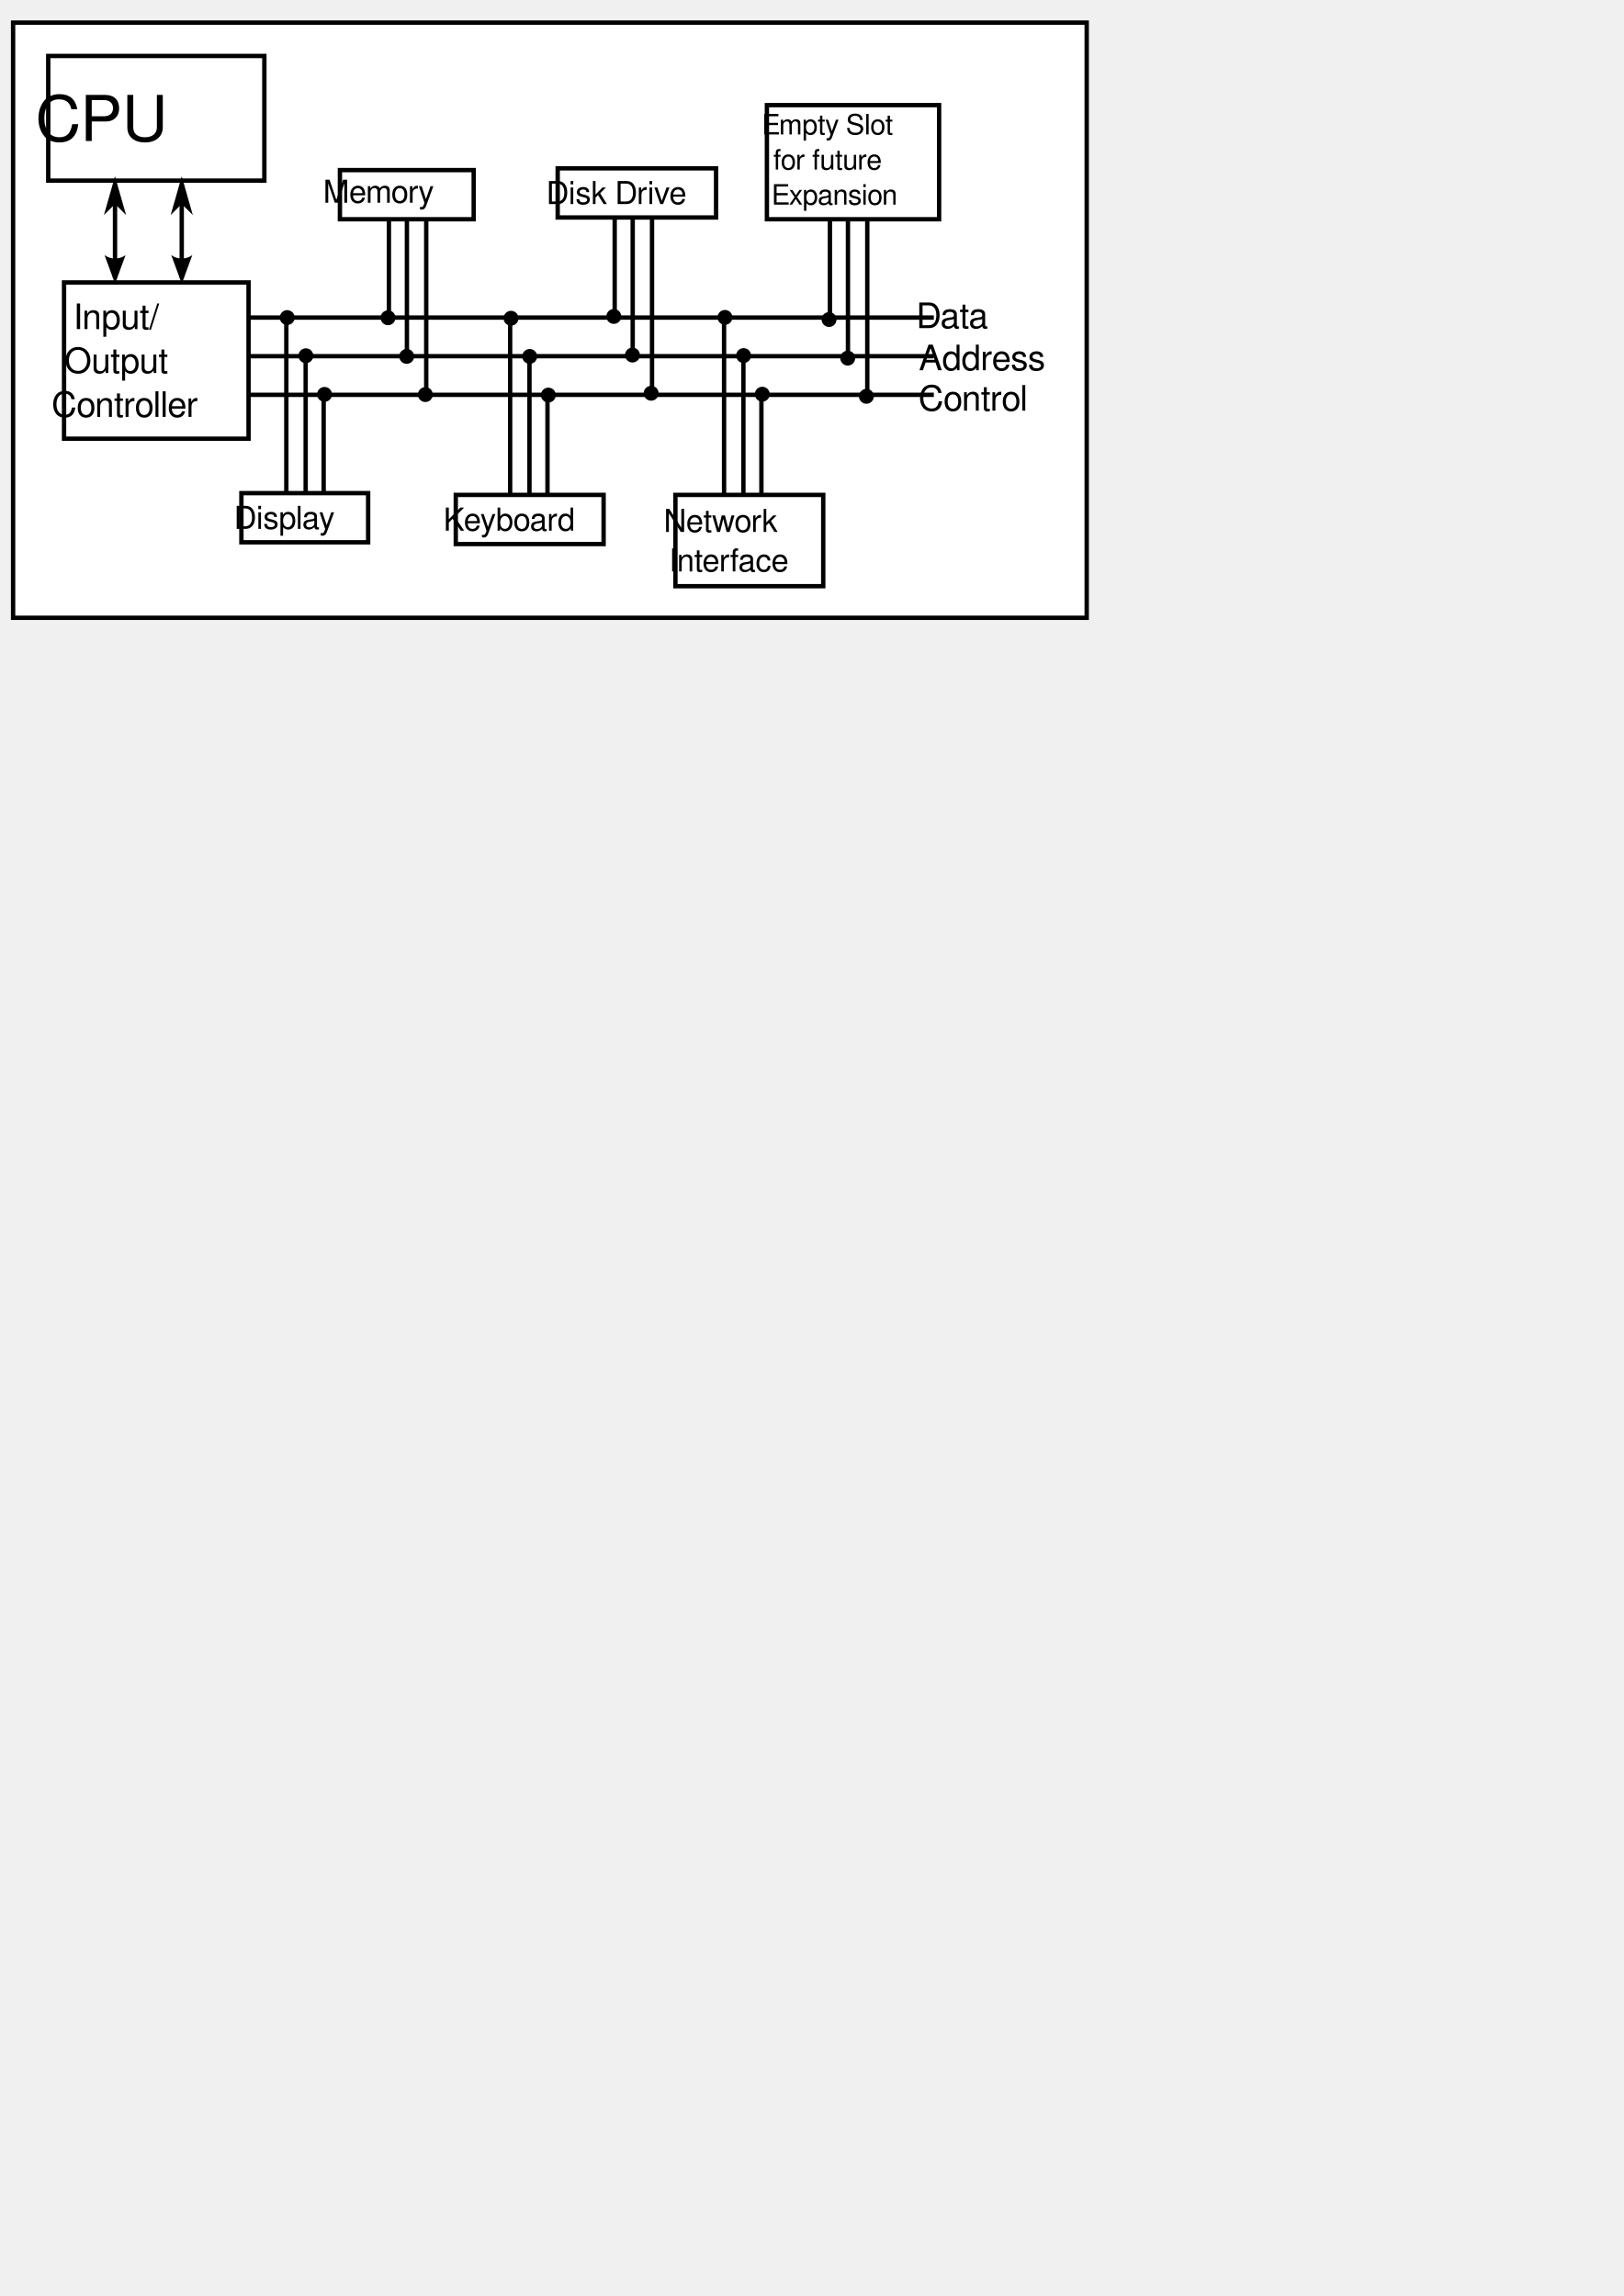
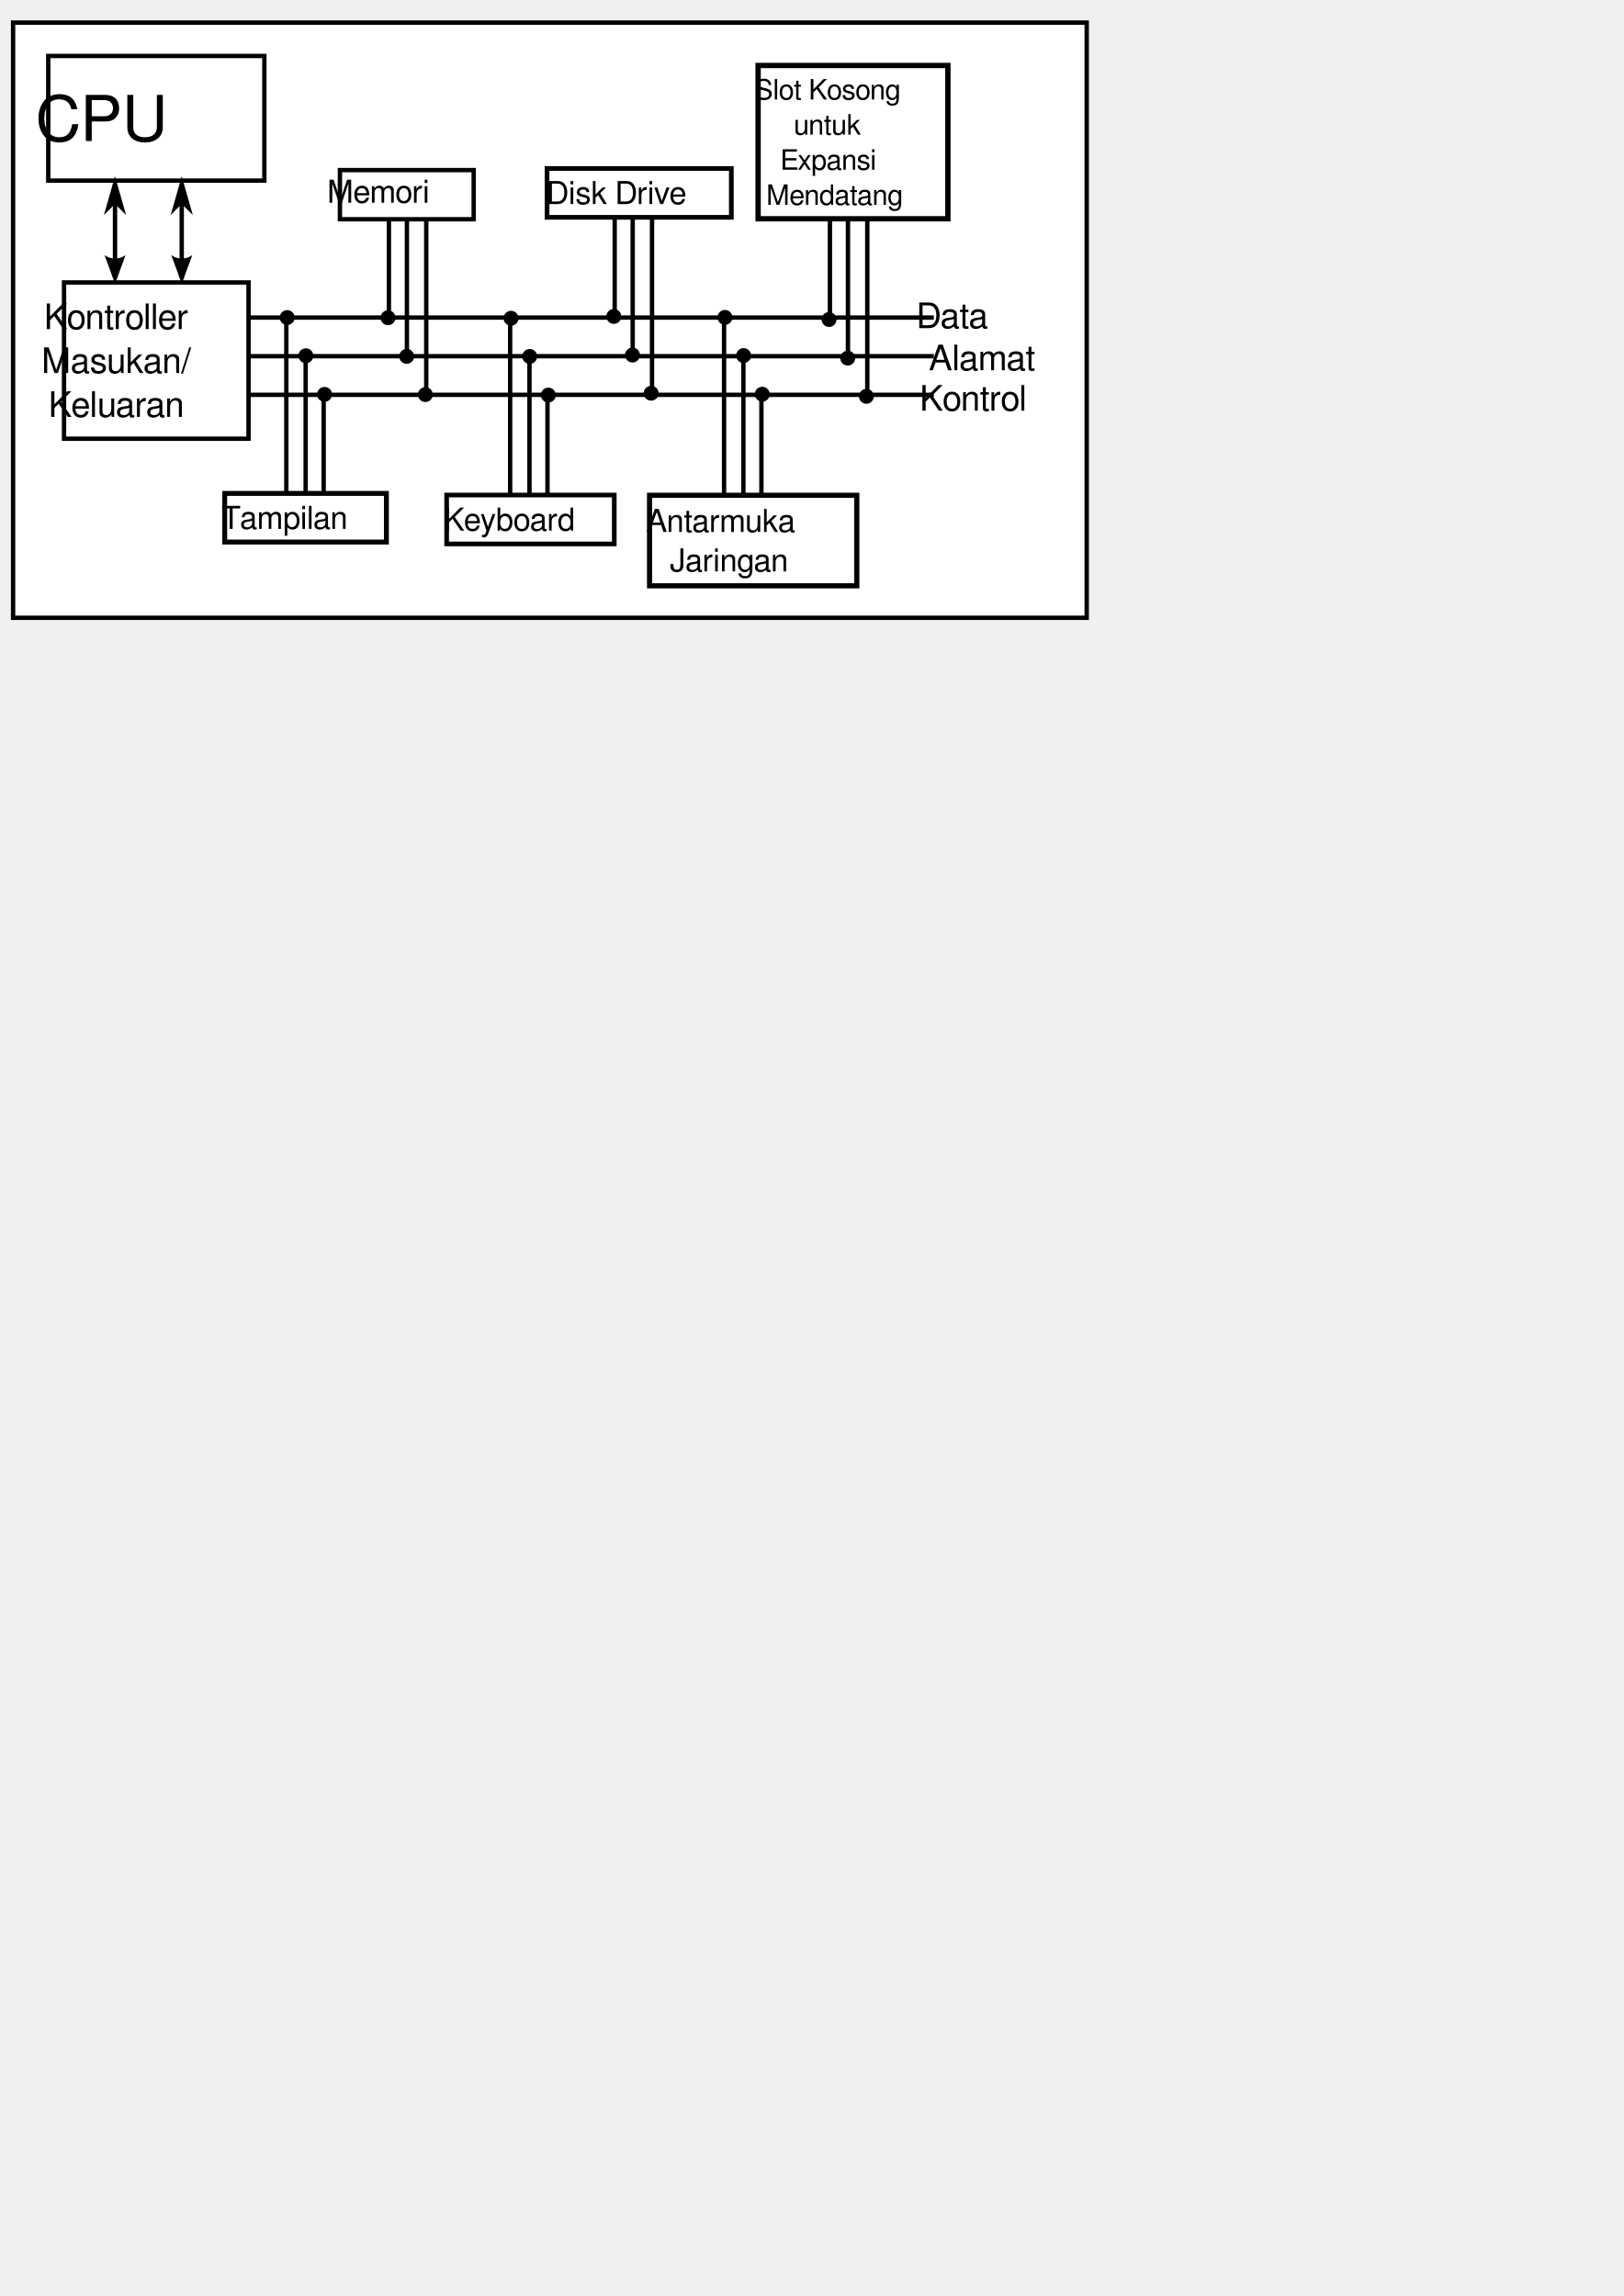
<svg xmlns="http://www.w3.org/2000/svg" width="744.094" height="1052.362" id="svg2" version="1.1">
  <defs id="defs4">
    <marker orient="auto" refY="0.0" refX="0.0" id="Arrow2Mend" style="overflow:visible;">
      <path id="path3860" style="fill-rule:evenodd;stroke-width:0.625;stroke-linejoin:round;" d="M 8.719,4.034 L -2.207,0.016 L 8.719,-4.002 C 6.973,-1.63 6.983,1.616 8.719,4.034 z " transform="scale(0.6) rotate(180) translate(0,0)" />
    </marker>
    <marker orient="auto" refY="0.0" refX="0.0" id="Arrow1Mstart" style="overflow:visible">
      <path id="path3839" d="M 0.0,0.0 L 5.0,-5.0 L -12.5,0.0 L 5.0,5.0 L 0.0,0.0 z " style="fill-rule:evenodd;stroke:#000000;stroke-width:1.0pt" transform="scale(0.4) translate(10,0)" />
    </marker>
    <marker orient="auto" refY="0" refX="0" id="Arrow1Mstart-2" style="overflow:visible">
      <path id="path3839-3" d="M 0,0 5,-5 -12.5,0 5,5 0,0 z" style="fill-rule:evenodd;stroke:#000000;stroke-width:1pt" transform="matrix(0.4,0,0,0.4,4,0)" />
    </marker>
    <marker orient="auto" refY="0" refX="0" id="Arrow2Mend-0" style="overflow:visible">
      <path id="path3860-5" style="fill-rule:evenodd;stroke-width:0.625;stroke-linejoin:round" d="M 8.719,4.034 -2.207,0.016 8.719,-4.002 c -1.745,2.372 -1.735,5.617 -6e-7,8.035 z" transform="scale(-0.6,-0.6)" />
    </marker>
  </defs>
  <g id="layer1">
    <rect style="fill:#ffffff;fill-opacity:1;stroke:#000000;stroke-width:2;stroke-miterlimit:4;stroke-opacity:1;stroke-dasharray:none;stroke-dashoffset:0" id="rect5306" width="492" height="272.803" x="6" y="10.362" />
    <g id="g3795" transform="matrix(0.8052373,0,0,0.8047275,1.168576,-10.85219)">
      <text id="text2985" y="93.786" x="88.034" style="font-size:36px;font-style:normal;font-variant:normal;font-weight:normal;font-stretch:normal;text-align:center;line-height:125%;letter-spacing:0px;word-spacing:0px;text-anchor:middle;fill:#000000;fill-opacity:1;stroke:none;font-family:FreeSans;-inkscape-font-specification:FreeSans" xml:space="preserve">
        <tspan y="93.786" x="88.034" id="tspan2987">CPU</tspan>
      </text>
      <rect y="45.362" x="26" height="71" width="123" id="rect2989" style="fill:none;stroke:#000000;stroke-width:2.485;stroke-miterlimit:4;stroke-opacity:1;stroke-dasharray:none;stroke-dashoffset:0" />
    </g>
    <g id="g3788" transform="matrix(0.8052373,0,0,0.8047275,18.8838,3.632905)">
-       <text id="text3778" y="182.922" x="65.15" style="font-size:20px;font-style:normal;font-variant:normal;font-weight:normal;font-stretch:normal;text-align:center;line-height:125%;letter-spacing:0px;word-spacing:0px;text-anchor:middle;fill:#000000;fill-opacity:1;stroke:none;font-family:FreeSans;-inkscape-font-specification:FreeSans" xml:space="preserve">
-         <tspan y="182.922" x="65.15" id="tspan3780">Input/</tspan>
-         <tspan id="tspan3782" y="207.922" x="65.15">Output</tspan>
-         <tspan id="tspan3784" y="232.922" x="65.15">Controller</tspan>
+       <text id="text3778" y="182.922" x="65.15" style="font-style:normal;font-variant:normal;font-weight:normal;font-stretch:normal;font-size:20px;line-height:125%;font-family:FreeSans;-inkscape-font-specification:FreeSans;text-align:center;letter-spacing:0px;word-spacing:0px;text-anchor:middle;fill:#000000;fill-opacity:1;stroke:none" xml:space="preserve">
+         <tspan y="182.922" x="65.15" id="tspan3780">Kontroller</tspan>
+         <tspan y="207.922" x="65.15" id="tspan3433">Masukan/</tspan>
+         <tspan id="tspan3782" y="232.922" x="65.15">Keluaran</tspan>
+         <tspan id="tspan3784" y="257.922" x="65.15" />
      </text>
      <rect y="156.362" x="13" height="89" width="105" id="rect3786" style="fill:none;stroke:#000000;stroke-width:2.485;stroke-miterlimit:4;stroke-opacity:1;stroke-dasharray:none;stroke-dashoffset:0" />
    </g>
    <path style="fill:none;stroke:#000000;stroke-width:2;stroke-linecap:butt;stroke-linejoin:miter;stroke-miterlimit:4;stroke-opacity:1;stroke-dasharray:none" d="m 113.902,163.26 314.043,0" id="path3800" />
    <path style="fill:none;stroke:#000000;stroke-width:2;stroke-linecap:butt;stroke-linejoin:miter;stroke-miterlimit:4;stroke-opacity:1;stroke-dasharray:none" d="m 113.902,145.556 314.043,0" id="path3800-8" />
    <path style="fill:none;stroke:#000000;stroke-width:2;stroke-linecap:butt;stroke-linejoin:miter;stroke-miterlimit:4;stroke-opacity:1;stroke-dasharray:none" d="m 113.902,180.964 314.043,0" id="path3800-9" />
    <path style="fill:none;stroke:#000000;stroke-width:2;stroke-linecap:butt;stroke-linejoin:miter;stroke-miterlimit:4;stroke-opacity:1;stroke-dasharray:none;marker-start:url(#Arrow1Mstart);marker-mid:none;marker-end:url(#Arrow2Mend)" d="m 52.704,84.74 0,42.651" id="path3827" />
    <path style="fill:none;stroke:#000000;stroke-width:2;stroke-linecap:butt;stroke-linejoin:miter;stroke-miterlimit:4;stroke-opacity:1;stroke-dasharray:none;marker-start:url(#Arrow1Mstart);marker-mid:none;marker-end:url(#Arrow2Mend)" d="m 83.287,84.74 0,42.651" id="path3827-7" />
    <g id="g4995" transform="matrix(0.8052373,0,0,0.8047275,-6.07856,2.02345)">
      <path id="path4917" d="m 170.5,180.07 0,99" style="fill:none;stroke:#000000;stroke-width:2.485;stroke-linecap:butt;stroke-linejoin:miter;stroke-miterlimit:4;stroke-opacity:1;stroke-dasharray:none" />
-       <path transform="translate(-5,-117)" d="m 179,295.362 c 0,1.657 -1.343,3 -3,3 -1.657,0 -3,-1.343 -3,-3 0,-1.657 1.343,-3 3,-3 1.657,0 3,1.343 3,3 z" id="path4923" style="fill:#000000;fill-opacity:1;stroke:#000000;stroke-width:2.485;stroke-miterlimit:4;stroke-opacity:1;stroke-dasharray:none;stroke-dashoffset:0" />
-       <path transform="translate(5.625,-95.25)" d="m 179,295.362 c 0,1.657 -1.343,3 -3,3 -1.657,0 -3,-1.343 -3,-3 0,-1.657 1.343,-3 3,-3 1.657,0 3,1.343 3,3 z" id="path4923-4" style="fill:#000000;fill-opacity:1;stroke:#000000;stroke-width:2.485;stroke-miterlimit:4;stroke-opacity:1;stroke-dasharray:none;stroke-dashoffset:0" />
-       <path transform="translate(16.25,-73.25)" d="m 179,295.362 c 0,1.657 -1.343,3 -3,3 -1.657,0 -3,-1.343 -3,-3 0,-1.657 1.343,-3 3,-3 1.657,0 3,1.343 3,3 z" id="path4923-9" style="fill:#000000;fill-opacity:1;stroke:#000000;stroke-width:2.485;stroke-miterlimit:4;stroke-opacity:1;stroke-dasharray:none;stroke-dashoffset:0" />
+       <path transform="translate(-5,-117)" d="m 179,295.362 a 3,3 0 0 1 -3,3 3,3 0 0 1 -3,-3 3,3 0 0 1 3,-3 3,3 0 0 1 3,3 z" id="path4923" style="fill:#000000;fill-opacity:1;stroke:#000000;stroke-width:2.485;stroke-miterlimit:4;stroke-opacity:1;stroke-dasharray:none;stroke-dashoffset:0" />
+       <path transform="translate(5.625,-95.25)" d="m 179,295.362 a 3,3 0 0 1 -3,3 3,3 0 0 1 -3,-3 3,3 0 0 1 3,-3 3,3 0 0 1 3,3 z" id="path4923-4" style="fill:#000000;fill-opacity:1;stroke:#000000;stroke-width:2.485;stroke-miterlimit:4;stroke-opacity:1;stroke-dasharray:none;stroke-dashoffset:0" />
+       <path transform="translate(16.25,-73.25)" d="m 179,295.362 a 3,3 0 0 1 -3,3 3,3 0 0 1 -3,-3 3,3 0 0 1 3,-3 3,3 0 0 1 3,3 z" id="path4923-9" style="fill:#000000;fill-opacity:1;stroke:#000000;stroke-width:2.485;stroke-miterlimit:4;stroke-opacity:1;stroke-dasharray:none;stroke-dashoffset:0" />
      <path id="path4917-6" d="m 181.5,200.862 0,78.208" style="fill:none;stroke:#000000;stroke-width:2.485;stroke-linecap:butt;stroke-linejoin:miter;stroke-miterlimit:4;stroke-opacity:1;stroke-dasharray:none" />
      <path id="path4917-8" d="m 191.75,224.377 0,54.693" style="fill:none;stroke:#000000;stroke-width:2.485;stroke-linecap:butt;stroke-linejoin:miter;stroke-miterlimit:4;stroke-opacity:1;stroke-dasharray:none" />
    </g>
    <g id="g4995-0" transform="matrix(0.8052373,0,0,0.8047275,96.48854,2.342155)">
      <path id="path4917-4" d="m 170.5,180.07 0,99" style="fill:none;stroke:#000000;stroke-width:2.485;stroke-linecap:butt;stroke-linejoin:miter;stroke-miterlimit:4;stroke-opacity:1;stroke-dasharray:none" />
-       <path transform="translate(-5,-117)" d="m 179,295.362 c 0,1.657 -1.343,3 -3,3 -1.657,0 -3,-1.343 -3,-3 0,-1.657 1.343,-3 3,-3 1.657,0 3,1.343 3,3 z" id="path4923-7" style="fill:#000000;fill-opacity:1;stroke:#000000;stroke-width:2.485;stroke-miterlimit:4;stroke-opacity:1;stroke-dasharray:none;stroke-dashoffset:0" />
-       <path transform="translate(5.625,-95.25)" d="m 179,295.362 c 0,1.657 -1.343,3 -3,3 -1.657,0 -3,-1.343 -3,-3 0,-1.657 1.343,-3 3,-3 1.657,0 3,1.343 3,3 z" id="path4923-4-4" style="fill:#000000;fill-opacity:1;stroke:#000000;stroke-width:2.485;stroke-miterlimit:4;stroke-opacity:1;stroke-dasharray:none;stroke-dashoffset:0" />
-       <path transform="translate(16.25,-73.25)" d="m 179,295.362 c 0,1.657 -1.343,3 -3,3 -1.657,0 -3,-1.343 -3,-3 0,-1.657 1.343,-3 3,-3 1.657,0 3,1.343 3,3 z" id="path4923-9-5" style="fill:#000000;fill-opacity:1;stroke:#000000;stroke-width:2.485;stroke-miterlimit:4;stroke-opacity:1;stroke-dasharray:none;stroke-dashoffset:0" />
+       <path transform="translate(-5,-117)" d="m 179,295.362 a 3,3 0 0 1 -3,3 3,3 0 0 1 -3,-3 3,3 0 0 1 3,-3 3,3 0 0 1 3,3 z" id="path4923-7" style="fill:#000000;fill-opacity:1;stroke:#000000;stroke-width:2.485;stroke-miterlimit:4;stroke-opacity:1;stroke-dasharray:none;stroke-dashoffset:0" />
+       <path transform="translate(5.625,-95.25)" d="m 179,295.362 a 3,3 0 0 1 -3,3 3,3 0 0 1 -3,-3 3,3 0 0 1 3,-3 3,3 0 0 1 3,3 z" id="path4923-4-4" style="fill:#000000;fill-opacity:1;stroke:#000000;stroke-width:2.485;stroke-miterlimit:4;stroke-opacity:1;stroke-dasharray:none;stroke-dashoffset:0" />
+       <path transform="translate(16.25,-73.25)" d="m 179,295.362 a 3,3 0 0 1 -3,3 3,3 0 0 1 -3,-3 3,3 0 0 1 3,-3 3,3 0 0 1 3,3 z" id="path4923-9-5" style="fill:#000000;fill-opacity:1;stroke:#000000;stroke-width:2.485;stroke-miterlimit:4;stroke-opacity:1;stroke-dasharray:none;stroke-dashoffset:0" />
      <path id="path4917-6-7" d="m 181.5,200.862 0,78.208" style="fill:none;stroke:#000000;stroke-width:2.485;stroke-linecap:butt;stroke-linejoin:miter;stroke-miterlimit:4;stroke-opacity:1;stroke-dasharray:none" />
      <path id="path4917-8-3" d="m 191.75,224.377 0,54.693" style="fill:none;stroke:#000000;stroke-width:2.485;stroke-linecap:butt;stroke-linejoin:miter;stroke-miterlimit:4;stroke-opacity:1;stroke-dasharray:none" />
    </g>
    <g id="g4995-8" transform="matrix(0.8052373,0,0,0.8047275,194.5262,1.939791)">
      <path id="path4917-86" d="m 170.5,180.07 0,99" style="fill:none;stroke:#000000;stroke-width:2.485;stroke-linecap:butt;stroke-linejoin:miter;stroke-miterlimit:4;stroke-opacity:1;stroke-dasharray:none" />
-       <path transform="translate(-5,-117)" d="m 179,295.362 c 0,1.657 -1.343,3 -3,3 -1.657,0 -3,-1.343 -3,-3 0,-1.657 1.343,-3 3,-3 1.657,0 3,1.343 3,3 z" id="path4923-5" style="fill:#000000;fill-opacity:1;stroke:#000000;stroke-width:2.485;stroke-miterlimit:4;stroke-opacity:1;stroke-dasharray:none;stroke-dashoffset:0" />
-       <path transform="translate(5.625,-95.25)" d="m 179,295.362 c 0,1.657 -1.343,3 -3,3 -1.657,0 -3,-1.343 -3,-3 0,-1.657 1.343,-3 3,-3 1.657,0 3,1.343 3,3 z" id="path4923-4-6" style="fill:#000000;fill-opacity:1;stroke:#000000;stroke-width:2.485;stroke-miterlimit:4;stroke-opacity:1;stroke-dasharray:none;stroke-dashoffset:0" />
-       <path transform="translate(16.25,-73.25)" d="m 179,295.362 c 0,1.657 -1.343,3 -3,3 -1.657,0 -3,-1.343 -3,-3 0,-1.657 1.343,-3 3,-3 1.657,0 3,1.343 3,3 z" id="path4923-9-56" style="fill:#000000;fill-opacity:1;stroke:#000000;stroke-width:2.485;stroke-miterlimit:4;stroke-opacity:1;stroke-dasharray:none;stroke-dashoffset:0" />
+       <path transform="translate(-5,-117)" d="m 179,295.362 a 3,3 0 0 1 -3,3 3,3 0 0 1 -3,-3 3,3 0 0 1 3,-3 3,3 0 0 1 3,3 z" id="path4923-5" style="fill:#000000;fill-opacity:1;stroke:#000000;stroke-width:2.485;stroke-miterlimit:4;stroke-opacity:1;stroke-dasharray:none;stroke-dashoffset:0" />
+       <path transform="translate(5.625,-95.25)" d="m 179,295.362 a 3,3 0 0 1 -3,3 3,3 0 0 1 -3,-3 3,3 0 0 1 3,-3 3,3 0 0 1 3,3 z" id="path4923-4-6" style="fill:#000000;fill-opacity:1;stroke:#000000;stroke-width:2.485;stroke-miterlimit:4;stroke-opacity:1;stroke-dasharray:none;stroke-dashoffset:0" />
+       <path transform="translate(16.25,-73.25)" d="m 179,295.362 a 3,3 0 0 1 -3,3 3,3 0 0 1 -3,-3 3,3 0 0 1 3,-3 3,3 0 0 1 3,3 z" id="path4923-9-56" style="fill:#000000;fill-opacity:1;stroke:#000000;stroke-width:2.485;stroke-miterlimit:4;stroke-opacity:1;stroke-dasharray:none;stroke-dashoffset:0" />
      <path id="path4917-6-6" d="m 181.5,200.862 0,78.208" style="fill:none;stroke:#000000;stroke-width:2.485;stroke-linecap:butt;stroke-linejoin:miter;stroke-miterlimit:4;stroke-opacity:1;stroke-dasharray:none" />
      <path id="path4917-8-2" d="m 191.75,224.377 0,54.693" style="fill:none;stroke:#000000;stroke-width:2.485;stroke-linecap:butt;stroke-linejoin:miter;stroke-miterlimit:4;stroke-opacity:1;stroke-dasharray:none" />
    </g>
    <g id="g4995-7" transform="matrix(-0.8052373,0,0,-0.8047275,332.6244,324.3798)">
      <path id="path4917-0" d="m 170.5,180.07 0,99" style="fill:none;stroke:#000000;stroke-width:2.485;stroke-linecap:butt;stroke-linejoin:miter;stroke-miterlimit:4;stroke-opacity:1;stroke-dasharray:none" />
-       <path transform="translate(-5,-117)" d="m 179,295.362 c 0,1.657 -1.343,3 -3,3 -1.657,0 -3,-1.343 -3,-3 0,-1.657 1.343,-3 3,-3 1.657,0 3,1.343 3,3 z" id="path4923-94" style="fill:#000000;fill-opacity:1;stroke:#000000;stroke-width:2.485;stroke-miterlimit:4;stroke-opacity:1;stroke-dasharray:none;stroke-dashoffset:0" />
-       <path transform="translate(5.625,-95.25)" d="m 179,295.362 c 0,1.657 -1.343,3 -3,3 -1.657,0 -3,-1.343 -3,-3 0,-1.657 1.343,-3 3,-3 1.657,0 3,1.343 3,3 z" id="path4923-4-7" style="fill:#000000;fill-opacity:1;stroke:#000000;stroke-width:2.485;stroke-miterlimit:4;stroke-opacity:1;stroke-dasharray:none;stroke-dashoffset:0" />
-       <path transform="translate(16.25,-73.25)" d="m 179,295.362 c 0,1.657 -1.343,3 -3,3 -1.657,0 -3,-1.343 -3,-3 0,-1.657 1.343,-3 3,-3 1.657,0 3,1.343 3,3 z" id="path4923-9-4" style="fill:#000000;fill-opacity:1;stroke:#000000;stroke-width:2.485;stroke-miterlimit:4;stroke-opacity:1;stroke-dasharray:none;stroke-dashoffset:0" />
+       <path transform="translate(-5,-117)" d="m 179,295.362 a 3,3 0 0 1 -3,3 3,3 0 0 1 -3,-3 3,3 0 0 1 3,-3 3,3 0 0 1 3,3 z" id="path4923-94" style="fill:#000000;fill-opacity:1;stroke:#000000;stroke-width:2.485;stroke-miterlimit:4;stroke-opacity:1;stroke-dasharray:none;stroke-dashoffset:0" />
+       <path transform="translate(5.625,-95.25)" d="m 179,295.362 a 3,3 0 0 1 -3,3 3,3 0 0 1 -3,-3 3,3 0 0 1 3,-3 3,3 0 0 1 3,3 z" id="path4923-4-7" style="fill:#000000;fill-opacity:1;stroke:#000000;stroke-width:2.485;stroke-miterlimit:4;stroke-opacity:1;stroke-dasharray:none;stroke-dashoffset:0" />
+       <path transform="translate(16.25,-73.25)" d="m 179,295.362 a 3,3 0 0 1 -3,3 3,3 0 0 1 -3,-3 3,3 0 0 1 3,-3 3,3 0 0 1 3,3 z" id="path4923-9-4" style="fill:#000000;fill-opacity:1;stroke:#000000;stroke-width:2.485;stroke-miterlimit:4;stroke-opacity:1;stroke-dasharray:none;stroke-dashoffset:0" />
      <path id="path4917-6-2" d="m 181.5,200.862 0,78.208" style="fill:none;stroke:#000000;stroke-width:2.485;stroke-linecap:butt;stroke-linejoin:miter;stroke-miterlimit:4;stroke-opacity:1;stroke-dasharray:none" />
      <path id="path4917-8-7" d="m 191.75,224.377 0,54.693" style="fill:none;stroke:#000000;stroke-width:2.485;stroke-linecap:butt;stroke-linejoin:miter;stroke-miterlimit:4;stroke-opacity:1;stroke-dasharray:none" />
    </g>
    <g id="g4995-7-5" transform="matrix(-0.8052373,0,0,-0.8047275,436.0974,323.7763)">
      <path id="path4917-0-5" d="m 170.5,180.07 0,99" style="fill:none;stroke:#000000;stroke-width:2.485;stroke-linecap:butt;stroke-linejoin:miter;stroke-miterlimit:4;stroke-opacity:1;stroke-dasharray:none" />
-       <path transform="translate(-5,-117)" d="m 179,295.362 c 0,1.657 -1.343,3 -3,3 -1.657,0 -3,-1.343 -3,-3 0,-1.657 1.343,-3 3,-3 1.657,0 3,1.343 3,3 z" id="path4923-94-1" style="fill:#000000;fill-opacity:1;stroke:#000000;stroke-width:2.485;stroke-miterlimit:4;stroke-opacity:1;stroke-dasharray:none;stroke-dashoffset:0" />
-       <path transform="translate(5.625,-95.25)" d="m 179,295.362 c 0,1.657 -1.343,3 -3,3 -1.657,0 -3,-1.343 -3,-3 0,-1.657 1.343,-3 3,-3 1.657,0 3,1.343 3,3 z" id="path4923-4-7-3" style="fill:#000000;fill-opacity:1;stroke:#000000;stroke-width:2.485;stroke-miterlimit:4;stroke-opacity:1;stroke-dasharray:none;stroke-dashoffset:0" />
-       <path transform="translate(16.25,-73.25)" d="m 179,295.362 c 0,1.657 -1.343,3 -3,3 -1.657,0 -3,-1.343 -3,-3 0,-1.657 1.343,-3 3,-3 1.657,0 3,1.343 3,3 z" id="path4923-9-4-0" style="fill:#000000;fill-opacity:1;stroke:#000000;stroke-width:2.485;stroke-miterlimit:4;stroke-opacity:1;stroke-dasharray:none;stroke-dashoffset:0" />
+       <path transform="translate(-5,-117)" d="m 179,295.362 a 3,3 0 0 1 -3,3 3,3 0 0 1 -3,-3 3,3 0 0 1 3,-3 3,3 0 0 1 3,3 z" id="path4923-94-1" style="fill:#000000;fill-opacity:1;stroke:#000000;stroke-width:2.485;stroke-miterlimit:4;stroke-opacity:1;stroke-dasharray:none;stroke-dashoffset:0" />
+       <path transform="translate(5.625,-95.25)" d="m 179,295.362 a 3,3 0 0 1 -3,3 3,3 0 0 1 -3,-3 3,3 0 0 1 3,-3 3,3 0 0 1 3,3 z" id="path4923-4-7-3" style="fill:#000000;fill-opacity:1;stroke:#000000;stroke-width:2.485;stroke-miterlimit:4;stroke-opacity:1;stroke-dasharray:none;stroke-dashoffset:0" />
+       <path transform="translate(16.25,-73.25)" d="m 179,295.362 a 3,3 0 0 1 -3,3 3,3 0 0 1 -3,-3 3,3 0 0 1 3,-3 3,3 0 0 1 3,3 z" id="path4923-9-4-0" style="fill:#000000;fill-opacity:1;stroke:#000000;stroke-width:2.485;stroke-miterlimit:4;stroke-opacity:1;stroke-dasharray:none;stroke-dashoffset:0" />
      <path id="path4917-6-2-8" d="m 181.5,200.862 0,78.208" style="fill:none;stroke:#000000;stroke-width:2.485;stroke-linecap:butt;stroke-linejoin:miter;stroke-miterlimit:4;stroke-opacity:1;stroke-dasharray:none" />
      <path id="path4917-8-7-0" d="m 191.75,224.377 0,54.693" style="fill:none;stroke:#000000;stroke-width:2.485;stroke-linecap:butt;stroke-linejoin:miter;stroke-miterlimit:4;stroke-opacity:1;stroke-dasharray:none" />
    </g>
    <text xml:space="preserve" style="font-size:16.1px;font-style:normal;font-variant:normal;font-weight:normal;font-stretch:normal;text-align:center;line-height:125%;letter-spacing:0px;word-spacing:0px;text-anchor:middle;fill:#000000;fill-opacity:1;stroke:none;font-family:FreeSans;-inkscape-font-specification:FreeSans" x="446.323" y="150.432" id="text5113" transform="scale(1.000317,0.9996834)">
      <tspan id="tspan5115" x="446.323" y="150.432">Data</tspan>
    </text>
    <text xml:space="preserve" style="font-size:16.1px;font-style:normal;font-variant:normal;font-weight:normal;font-stretch:normal;text-align:center;line-height:125%;letter-spacing:0px;word-spacing:0px;text-anchor:middle;fill:#000000;fill-opacity:1;stroke:none;font-family:FreeSans;-inkscape-font-specification:FreeSans" x="406.074" y="164.117" id="text5117" transform="scale(1.000317,0.9996834)">
      <tspan id="tspan5119" x="406.074" y="164.117" />
    </text>
-     <text xml:space="preserve" style="font-size:16.1px;font-style:normal;font-variant:normal;font-weight:normal;font-stretch:normal;text-align:center;line-height:125%;letter-spacing:0px;word-spacing:0px;text-anchor:middle;fill:#000000;fill-opacity:1;stroke:none;font-family:FreeSans;-inkscape-font-specification:FreeSans" x="459.95" y="169.752" id="text5121" transform="scale(1.000317,0.9996834)">
-       <tspan id="tspan5123" x="459.95" y="169.752">Address</tspan>
+     <text xml:space="preserve" style="font-style:normal;font-variant:normal;font-weight:normal;font-stretch:normal;font-size:16.1px;line-height:125%;font-family:FreeSans;-inkscape-font-specification:FreeSans;text-align:center;letter-spacing:0px;word-spacing:0px;text-anchor:middle;fill:#000000;fill-opacity:1;stroke:none" x="459.95" y="169.752" id="text5121" transform="scale(1.000317,0.9996834)">
+       <tspan id="tspan5123" x="459.95" y="169.752">Alamat</tspan>
    </text>
-     <text xml:space="preserve" style="font-size:16.1px;font-style:normal;font-variant:normal;font-weight:normal;font-stretch:normal;text-align:center;line-height:125%;letter-spacing:0px;word-spacing:0px;text-anchor:middle;fill:#000000;fill-opacity:1;stroke:none;font-family:FreeSans;-inkscape-font-specification:FreeSans" x="455.898" y="188.267" id="text5125" transform="scale(1.000317,0.9996834)">
-       <tspan id="tspan5127" x="455.898" y="188.267">Control</tspan>
+     <text xml:space="preserve" style="font-style:normal;font-variant:normal;font-weight:normal;font-stretch:normal;font-size:16.1px;line-height:125%;font-family:FreeSans;-inkscape-font-specification:FreeSans;text-align:center;letter-spacing:0px;word-spacing:0px;text-anchor:middle;fill:#000000;fill-opacity:1;stroke:none" x="455.898" y="188.267" id="text5125" transform="scale(1.000317,0.9996834)">
+       <tspan id="tspan5127" x="455.898" y="188.267">Kontrol</tspan>
    </text>
-     <text xml:space="preserve" style="font-size:12.88px;font-style:normal;font-variant:normal;font-weight:normal;font-stretch:normal;text-align:center;line-height:125%;letter-spacing:0px;word-spacing:0px;writing-mode:lr-tb;text-anchor:middle;fill:#000000;fill-opacity:1;stroke:none;font-family:FreeSans;-inkscape-font-specification:FreeSans" x="390.35" y="61.63" id="text5133" transform="scale(1.000317,0.9996834)">
-       <tspan id="tspan5135" x="390.35" y="61.63">Empty Slot</tspan>
-       <tspan x="390.35" y="77.73" id="tspan5137">for future</tspan>
-       <tspan x="390.35" y="93.829" id="tspan5141">Expansion</tspan>
+     <text xml:space="preserve" style="font-style:normal;font-variant:normal;font-weight:normal;font-stretch:normal;font-size:12.88px;line-height:125%;font-family:FreeSans;-inkscape-font-specification:FreeSans;text-align:center;letter-spacing:0px;word-spacing:0px;writing-mode:lr-tb;text-anchor:middle;fill:#000000;fill-opacity:1;stroke:none" x="390.35" y="45.625" id="text5133" transform="scale(1.000317,0.9996834)">
+       <tspan id="tspan5135" x="390.35" y="45.625">Slot Kosong</tspan>
+       <tspan x="390.35" y="61.725" id="tspan5137">untuk</tspan>
+       <tspan x="392.401" y="77.824" id="tspan5141">Expansi </tspan>
+       <tspan x="390.35" y="93.924" id="tspan3435">Mendatang</tspan>
    </text>
    <flowRoot xml:space="preserve" id="flowRoot5145" style="font-size:20px;font-style:normal;font-variant:normal;font-weight:normal;font-stretch:normal;text-align:center;line-height:125%;letter-spacing:0px;word-spacing:0px;text-anchor:middle;fill:#000000;fill-opacity:1;stroke:none;font-family:FreeSans;-inkscape-font-specification:FreeSans" transform="matrix(0.8052373,0,0,0.8047275,1.168576,2.02345)">
      <flowRegion id="flowRegion5147">
        <rect id="rect5149" width="104" height="117" x="482" y="146.362" />
      </flowRegion>
      <flowPara id="flowPara5151" />
    </flowRoot>
    <g id="g4995-7-5-6" transform="matrix(-0.8052373,0,0,-0.8047275,534.739,325.1846)">
      <path id="path4917-0-5-7" d="m 170.5,180.07 0,99" style="fill:none;stroke:#000000;stroke-width:2.485;stroke-linecap:butt;stroke-linejoin:miter;stroke-miterlimit:4;stroke-opacity:1;stroke-dasharray:none" />
-       <path transform="translate(-5,-117)" d="m 179,295.362 c 0,1.657 -1.343,3 -3,3 -1.657,0 -3,-1.343 -3,-3 0,-1.657 1.343,-3 3,-3 1.657,0 3,1.343 3,3 z" id="path4923-94-1-2" style="fill:#000000;fill-opacity:1;stroke:#000000;stroke-width:2.485;stroke-miterlimit:4;stroke-opacity:1;stroke-dasharray:none;stroke-dashoffset:0" />
-       <path transform="translate(5.625,-95.25)" d="m 179,295.362 c 0,1.657 -1.343,3 -3,3 -1.657,0 -3,-1.343 -3,-3 0,-1.657 1.343,-3 3,-3 1.657,0 3,1.343 3,3 z" id="path4923-4-7-3-6" style="fill:#000000;fill-opacity:1;stroke:#000000;stroke-width:2.485;stroke-miterlimit:4;stroke-opacity:1;stroke-dasharray:none;stroke-dashoffset:0" />
-       <path transform="translate(16.25,-73.25)" d="m 179,295.362 c 0,1.657 -1.343,3 -3,3 -1.657,0 -3,-1.343 -3,-3 0,-1.657 1.343,-3 3,-3 1.657,0 3,1.343 3,3 z" id="path4923-9-4-0-7" style="fill:#000000;fill-opacity:1;stroke:#000000;stroke-width:2.485;stroke-miterlimit:4;stroke-opacity:1;stroke-dasharray:none;stroke-dashoffset:0" />
+       <path transform="translate(-5,-117)" d="m 179,295.362 a 3,3 0 0 1 -3,3 3,3 0 0 1 -3,-3 3,3 0 0 1 3,-3 3,3 0 0 1 3,3 z" id="path4923-94-1-2" style="fill:#000000;fill-opacity:1;stroke:#000000;stroke-width:2.485;stroke-miterlimit:4;stroke-opacity:1;stroke-dasharray:none;stroke-dashoffset:0" />
+       <path transform="translate(5.625,-95.25)" d="m 179,295.362 a 3,3 0 0 1 -3,3 3,3 0 0 1 -3,-3 3,3 0 0 1 3,-3 3,3 0 0 1 3,3 z" id="path4923-4-7-3-6" style="fill:#000000;fill-opacity:1;stroke:#000000;stroke-width:2.485;stroke-miterlimit:4;stroke-opacity:1;stroke-dasharray:none;stroke-dashoffset:0" />
+       <path transform="translate(16.25,-73.25)" d="m 179,295.362 a 3,3 0 0 1 -3,3 3,3 0 0 1 -3,-3 3,3 0 0 1 3,-3 3,3 0 0 1 3,3 z" id="path4923-9-4-0-7" style="fill:#000000;fill-opacity:1;stroke:#000000;stroke-width:2.485;stroke-miterlimit:4;stroke-opacity:1;stroke-dasharray:none;stroke-dashoffset:0" />
      <path id="path4917-6-2-8-0" d="m 181.5,200.862 0,78.208" style="fill:none;stroke:#000000;stroke-width:2.485;stroke-linecap:butt;stroke-linejoin:miter;stroke-miterlimit:4;stroke-opacity:1;stroke-dasharray:none" />
      <path id="path4917-8-7-0-0" d="m 191.75,224.377 0,54.693" style="fill:none;stroke:#000000;stroke-width:2.485;stroke-linecap:butt;stroke-linejoin:miter;stroke-miterlimit:4;stroke-opacity:1;stroke-dasharray:none" />
    </g>
    <g id="g5191" transform="matrix(0.8052373,0,0,0.8047275,33.37807,-216.0577)">
-       <text id="text5129" y="383.961" x="189.59" style="font-size:18px;font-style:normal;font-variant:normal;font-weight:normal;font-stretch:normal;text-align:center;line-height:125%;letter-spacing:0px;word-spacing:0px;writing-mode:lr-tb;text-anchor:middle;fill:#000000;fill-opacity:1;stroke:none;font-family:FreeSans;-inkscape-font-specification:FreeSans" xml:space="preserve">
-         <tspan y="383.961" x="189.59" id="tspan5131">Memory</tspan>
+       <text id="text5129" y="383.961" x="189.59" style="font-style:normal;font-variant:normal;font-weight:normal;font-stretch:normal;font-size:18px;line-height:125%;font-family:FreeSans;-inkscape-font-specification:FreeSans;text-align:center;letter-spacing:0px;word-spacing:0px;writing-mode:lr-tb;text-anchor:middle;fill:#000000;fill-opacity:1;stroke:none" xml:space="preserve">
+         <tspan y="383.961" x="189.59" id="tspan5131">Memori</tspan>
      </text>
      <rect y="365.362" x="152" height="28" width="76.133" id="rect5189" style="fill:none;stroke:#000000;stroke-width:2.485;stroke-miterlimit:4;stroke-opacity:1;stroke-dasharray:none;stroke-dashoffset:0" />
    </g>
    <text xml:space="preserve" style="font-size:14.49px;font-style:normal;font-variant:normal;font-weight:normal;font-stretch:normal;text-align:center;line-height:125%;letter-spacing:0px;word-spacing:0px;writing-mode:lr-tb;text-anchor:middle;fill:#000000;fill-opacity:1;stroke:none;font-family:FreeSans;-inkscape-font-specification:FreeSans" x="291.438" y="93.564" id="text5129-8" transform="scale(1.000317,0.9996834)">
      <tspan id="tspan5131-0" x="291.438" y="93.564">Disk Drive</tspan>
    </text>
-     <rect style="fill:none;stroke:#000000;stroke-width:2;stroke-miterlimit:4;stroke-opacity:1;stroke-dasharray:none;stroke-dashoffset:0" id="rect5189-7" width="72.579" height="22.532" x="255.57" y="77.155" />
-     <rect y="48.184" x="351.447" height="52.307" width="78.913" id="rect5223" style="fill:none;stroke:#000000;stroke-width:2;stroke-miterlimit:4;stroke-opacity:1;stroke-dasharray:none;stroke-dashoffset:0" />
-     <text xml:space="preserve" style="font-size:14.49px;font-style:normal;font-variant:normal;font-weight:normal;font-stretch:normal;text-align:center;line-height:125%;letter-spacing:0px;word-spacing:0px;writing-mode:lr-tb;text-anchor:middle;fill:#000000;fill-opacity:1;stroke:none;font-family:FreeSans;-inkscape-font-specification:FreeSans" x="139.297" y="242.485" id="text5129-8-5" transform="scale(1.000317,0.9996834)">
-       <tspan id="tspan5131-0-7" x="139.297" y="242.485">Display</tspan>
+     <rect style="fill:none;stroke:#000000;stroke-width:2.15;stroke-miterlimit:4;stroke-dasharray:none;stroke-dashoffset:0;stroke-opacity:1" id="rect5189-7" width="84.449" height="22.382" x="250.695" y="77.23" />
+     <rect y="30.016" x="347.421" height="70.259" width="86.965" id="rect5223" style="fill:none;stroke:#000000;stroke-width:2.433;stroke-miterlimit:4;stroke-dasharray:none;stroke-dashoffset:0;stroke-opacity:1" />
+     <text xml:space="preserve" style="font-style:normal;font-variant:normal;font-weight:normal;font-stretch:normal;font-size:14.49px;line-height:125%;font-family:FreeSans;-inkscape-font-specification:FreeSans;text-align:center;letter-spacing:0px;word-spacing:0px;writing-mode:lr-tb;text-anchor:middle;fill:#000000;fill-opacity:1;stroke:none" x="139.297" y="242.485" id="text5129-8-5" transform="scale(1.000317,0.9996834)">
+       <tspan id="tspan5131-0-7" x="139.297" y="242.485">Tampilan</tspan>
    </text>
-     <rect style="fill:none;stroke:#000000;stroke-width:2;stroke-miterlimit:4;stroke-opacity:1;stroke-dasharray:none;stroke-dashoffset:0" id="rect5189-7-9" width="58.084" height="22.532" x="110.627" y="226.029" />
+     <rect style="fill:none;stroke:#000000;stroke-width:2.247;stroke-miterlimit:4;stroke-dasharray:none;stroke-dashoffset:0;stroke-opacity:1" id="rect5189-7-9" width="74.101" height="22.286" x="102.972" y="226.152" />
    <text xml:space="preserve" style="font-size:14.49px;font-style:normal;font-variant:normal;font-weight:normal;font-stretch:normal;text-align:center;line-height:125%;letter-spacing:0px;word-spacing:0px;writing-mode:lr-tb;text-anchor:middle;fill:#000000;fill-opacity:1;stroke:none;font-family:FreeSans;-inkscape-font-specification:FreeSans" x="242.334" y="243.29" id="text5129-8-5-4" transform="scale(1.000317,0.9996834)">
      <tspan id="tspan5131-0-7-7" x="242.334" y="243.29">Keyboard</tspan>
    </text>
-     <rect style="fill:none;stroke:#000000;stroke-width:2;stroke-miterlimit:4;stroke-opacity:1;stroke-dasharray:none;stroke-dashoffset:0" id="rect5189-7-9-2" width="67.747" height="22.532" x="208.866" y="226.834" />
-     <text xml:space="preserve" style="font-size:14.49px;font-style:normal;font-variant:normal;font-weight:normal;font-stretch:normal;text-align:center;line-height:125%;letter-spacing:0px;word-spacing:0px;writing-mode:lr-tb;text-anchor:middle;fill:#000000;fill-opacity:1;stroke:none;font-family:FreeSans;-inkscape-font-specification:FreeSans" x="342.877" y="243.894" id="text5129-8-5-7" transform="scale(1.000317,0.9996834)">
-       <tspan id="tspan5131-0-7-5" x="342.877" y="243.894">Network</tspan>
-       <tspan x="342.877" y="262.006" id="tspan5304">Interface</tspan>
+     <rect style="fill:none;stroke:#000000;stroke-width:2.124;stroke-miterlimit:4;stroke-dasharray:none;stroke-dashoffset:0;stroke-opacity:1" id="rect5189-7-9-2" width="76.816" height="22.409" x="204.685" y="226.896" />
+     <text xml:space="preserve" style="font-style:normal;font-variant:normal;font-weight:normal;font-stretch:normal;font-size:14.49px;line-height:125%;font-family:FreeSans;-inkscape-font-specification:FreeSans;text-align:center;letter-spacing:0px;word-spacing:0px;writing-mode:lr-tb;text-anchor:middle;fill:#000000;fill-opacity:1;stroke:none" x="342.877" y="243.894" id="text5129-8-5-7" transform="scale(1.000317,0.9996834)">
+       <tspan id="tspan5131-0-7-5" x="342.877" y="243.894">Antarmuka</tspan>
+       <tspan x="342.877" y="262.006" id="tspan5304">Jaringan</tspan>
    </text>
-     <rect style="fill:none;stroke:#000000;stroke-width:2;stroke-miterlimit:4;stroke-opacity:1;stroke-dasharray:none;stroke-dashoffset:0" id="rect5189-7-9-27" width="67.747" height="41.846" x="309.521" y="226.834" />
+     <rect style="fill:none;stroke:#000000;stroke-width:2.358;stroke-miterlimit:4;stroke-dasharray:none;stroke-dashoffset:0;stroke-opacity:1" id="rect5189-7-9-27" width="94.967" height="41.488" x="297.679" y="227.013" />
  </g>
</svg>
